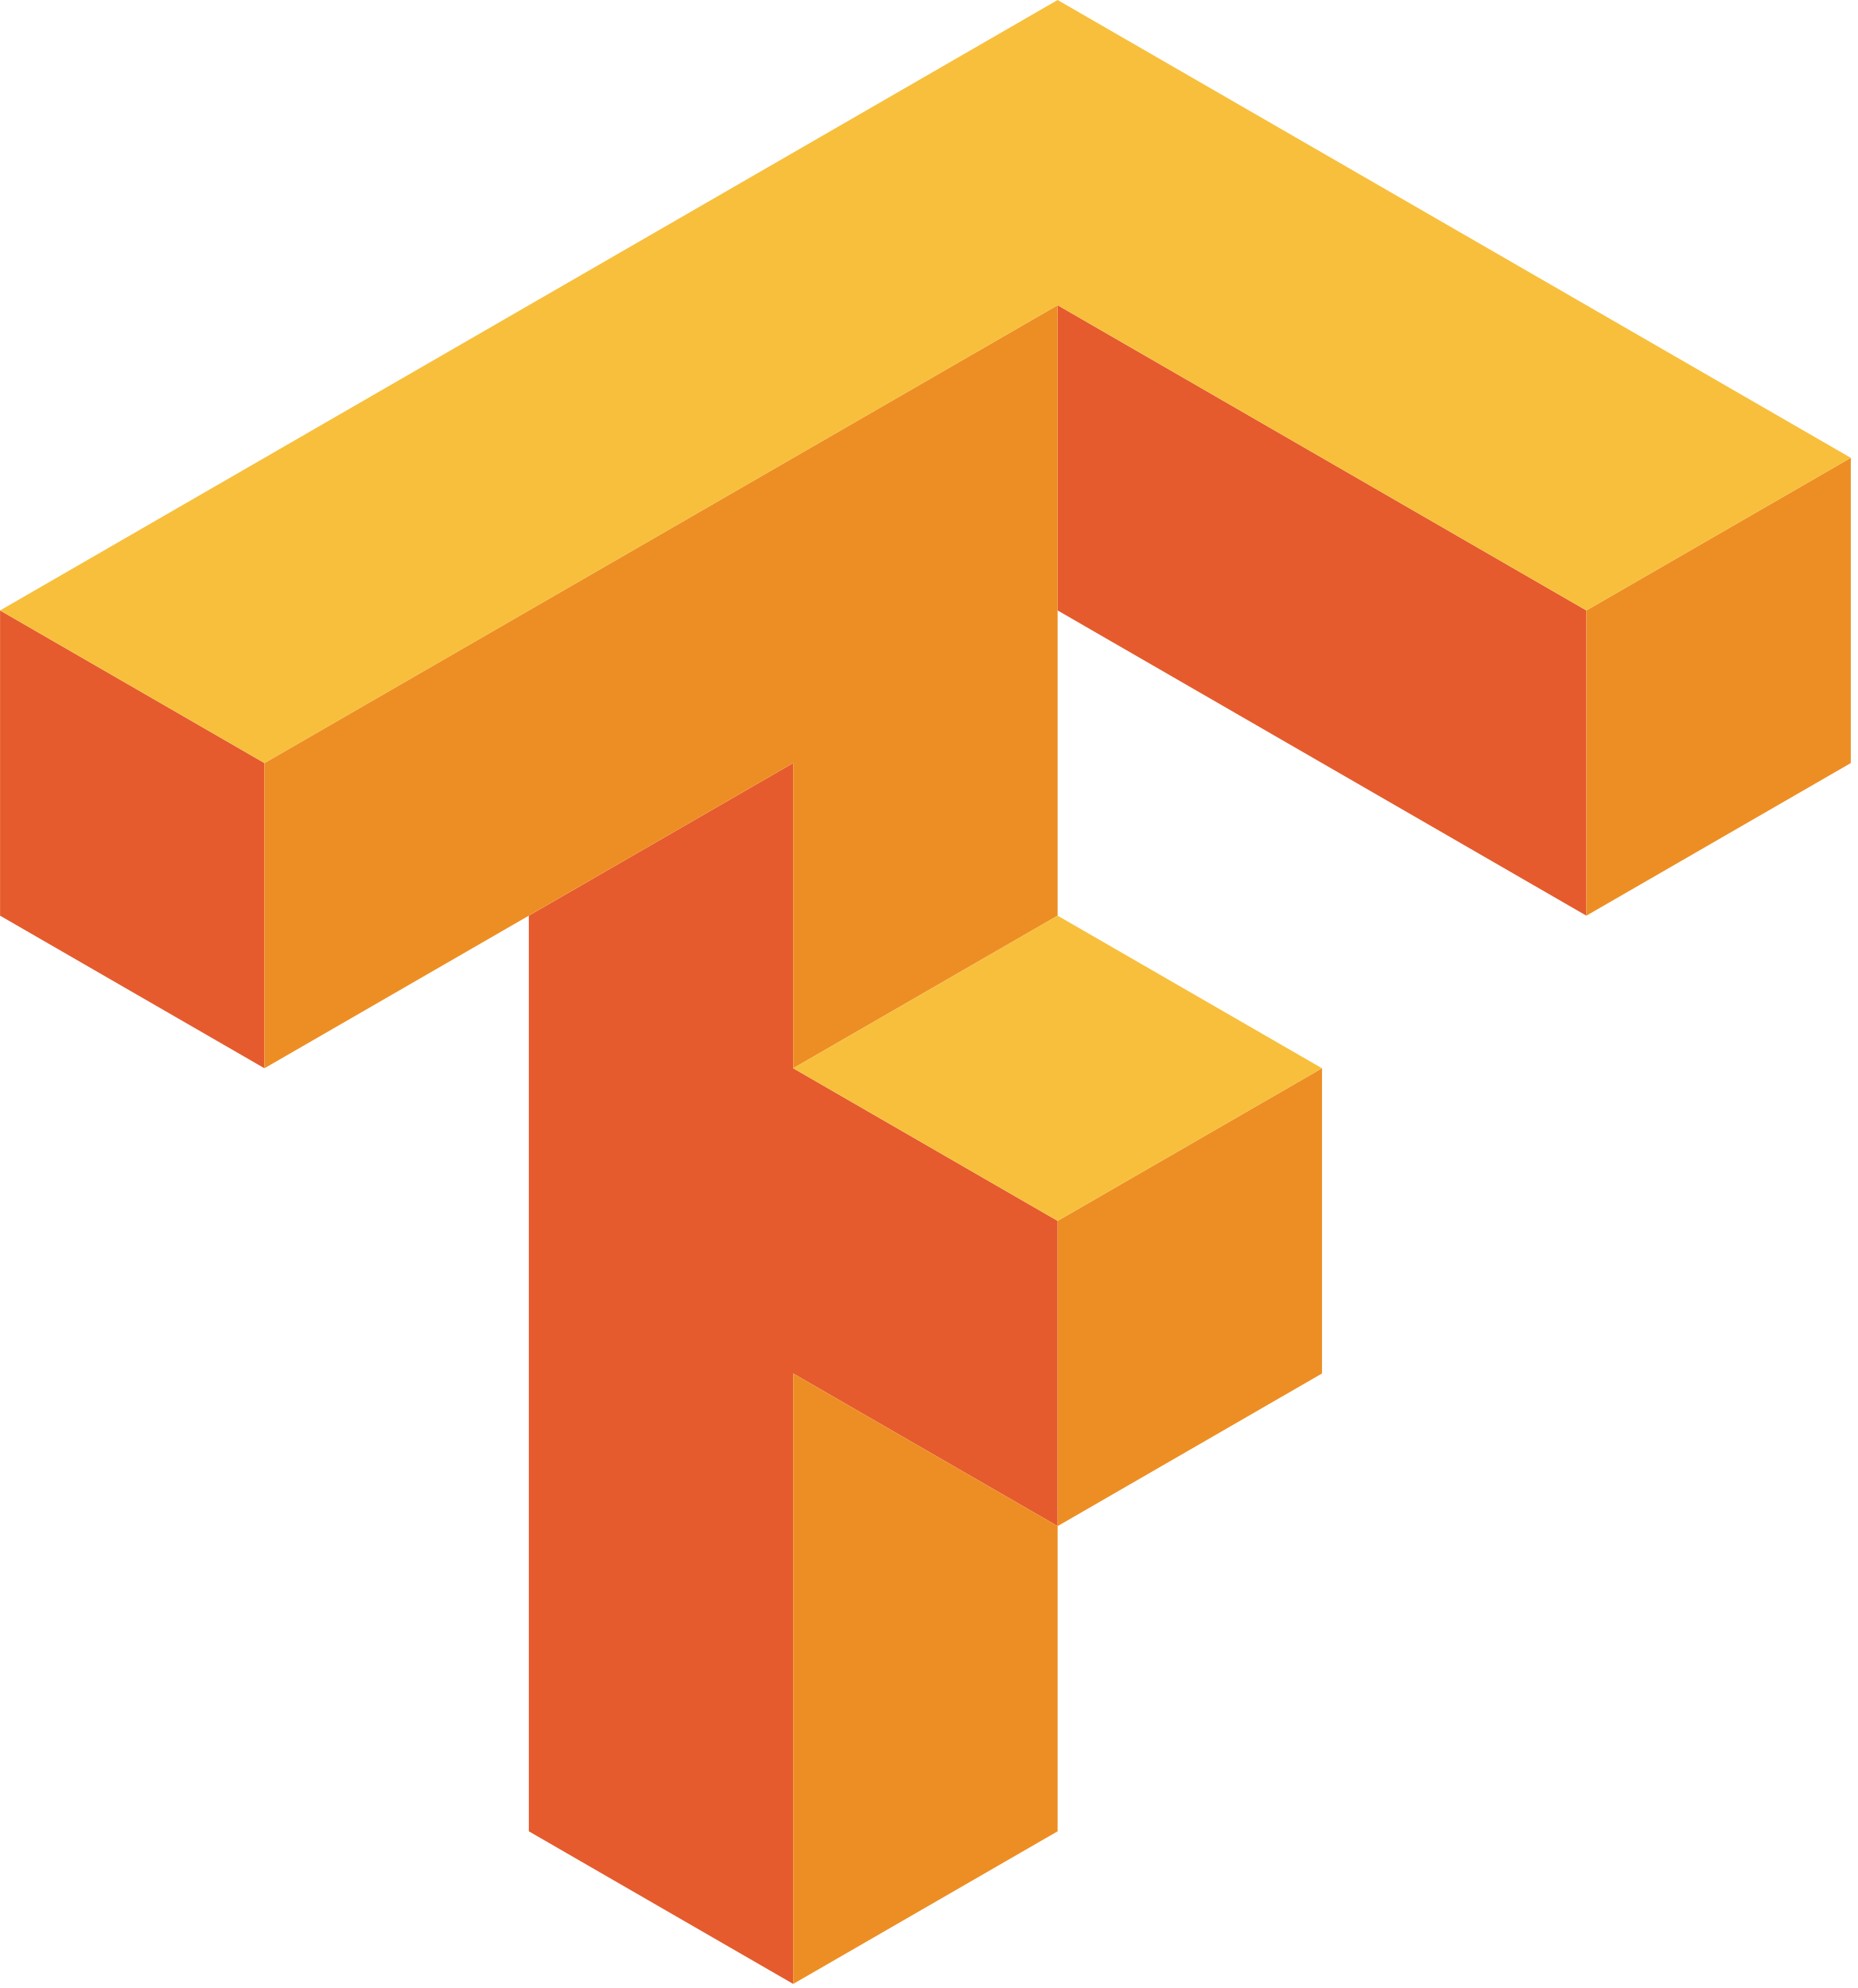
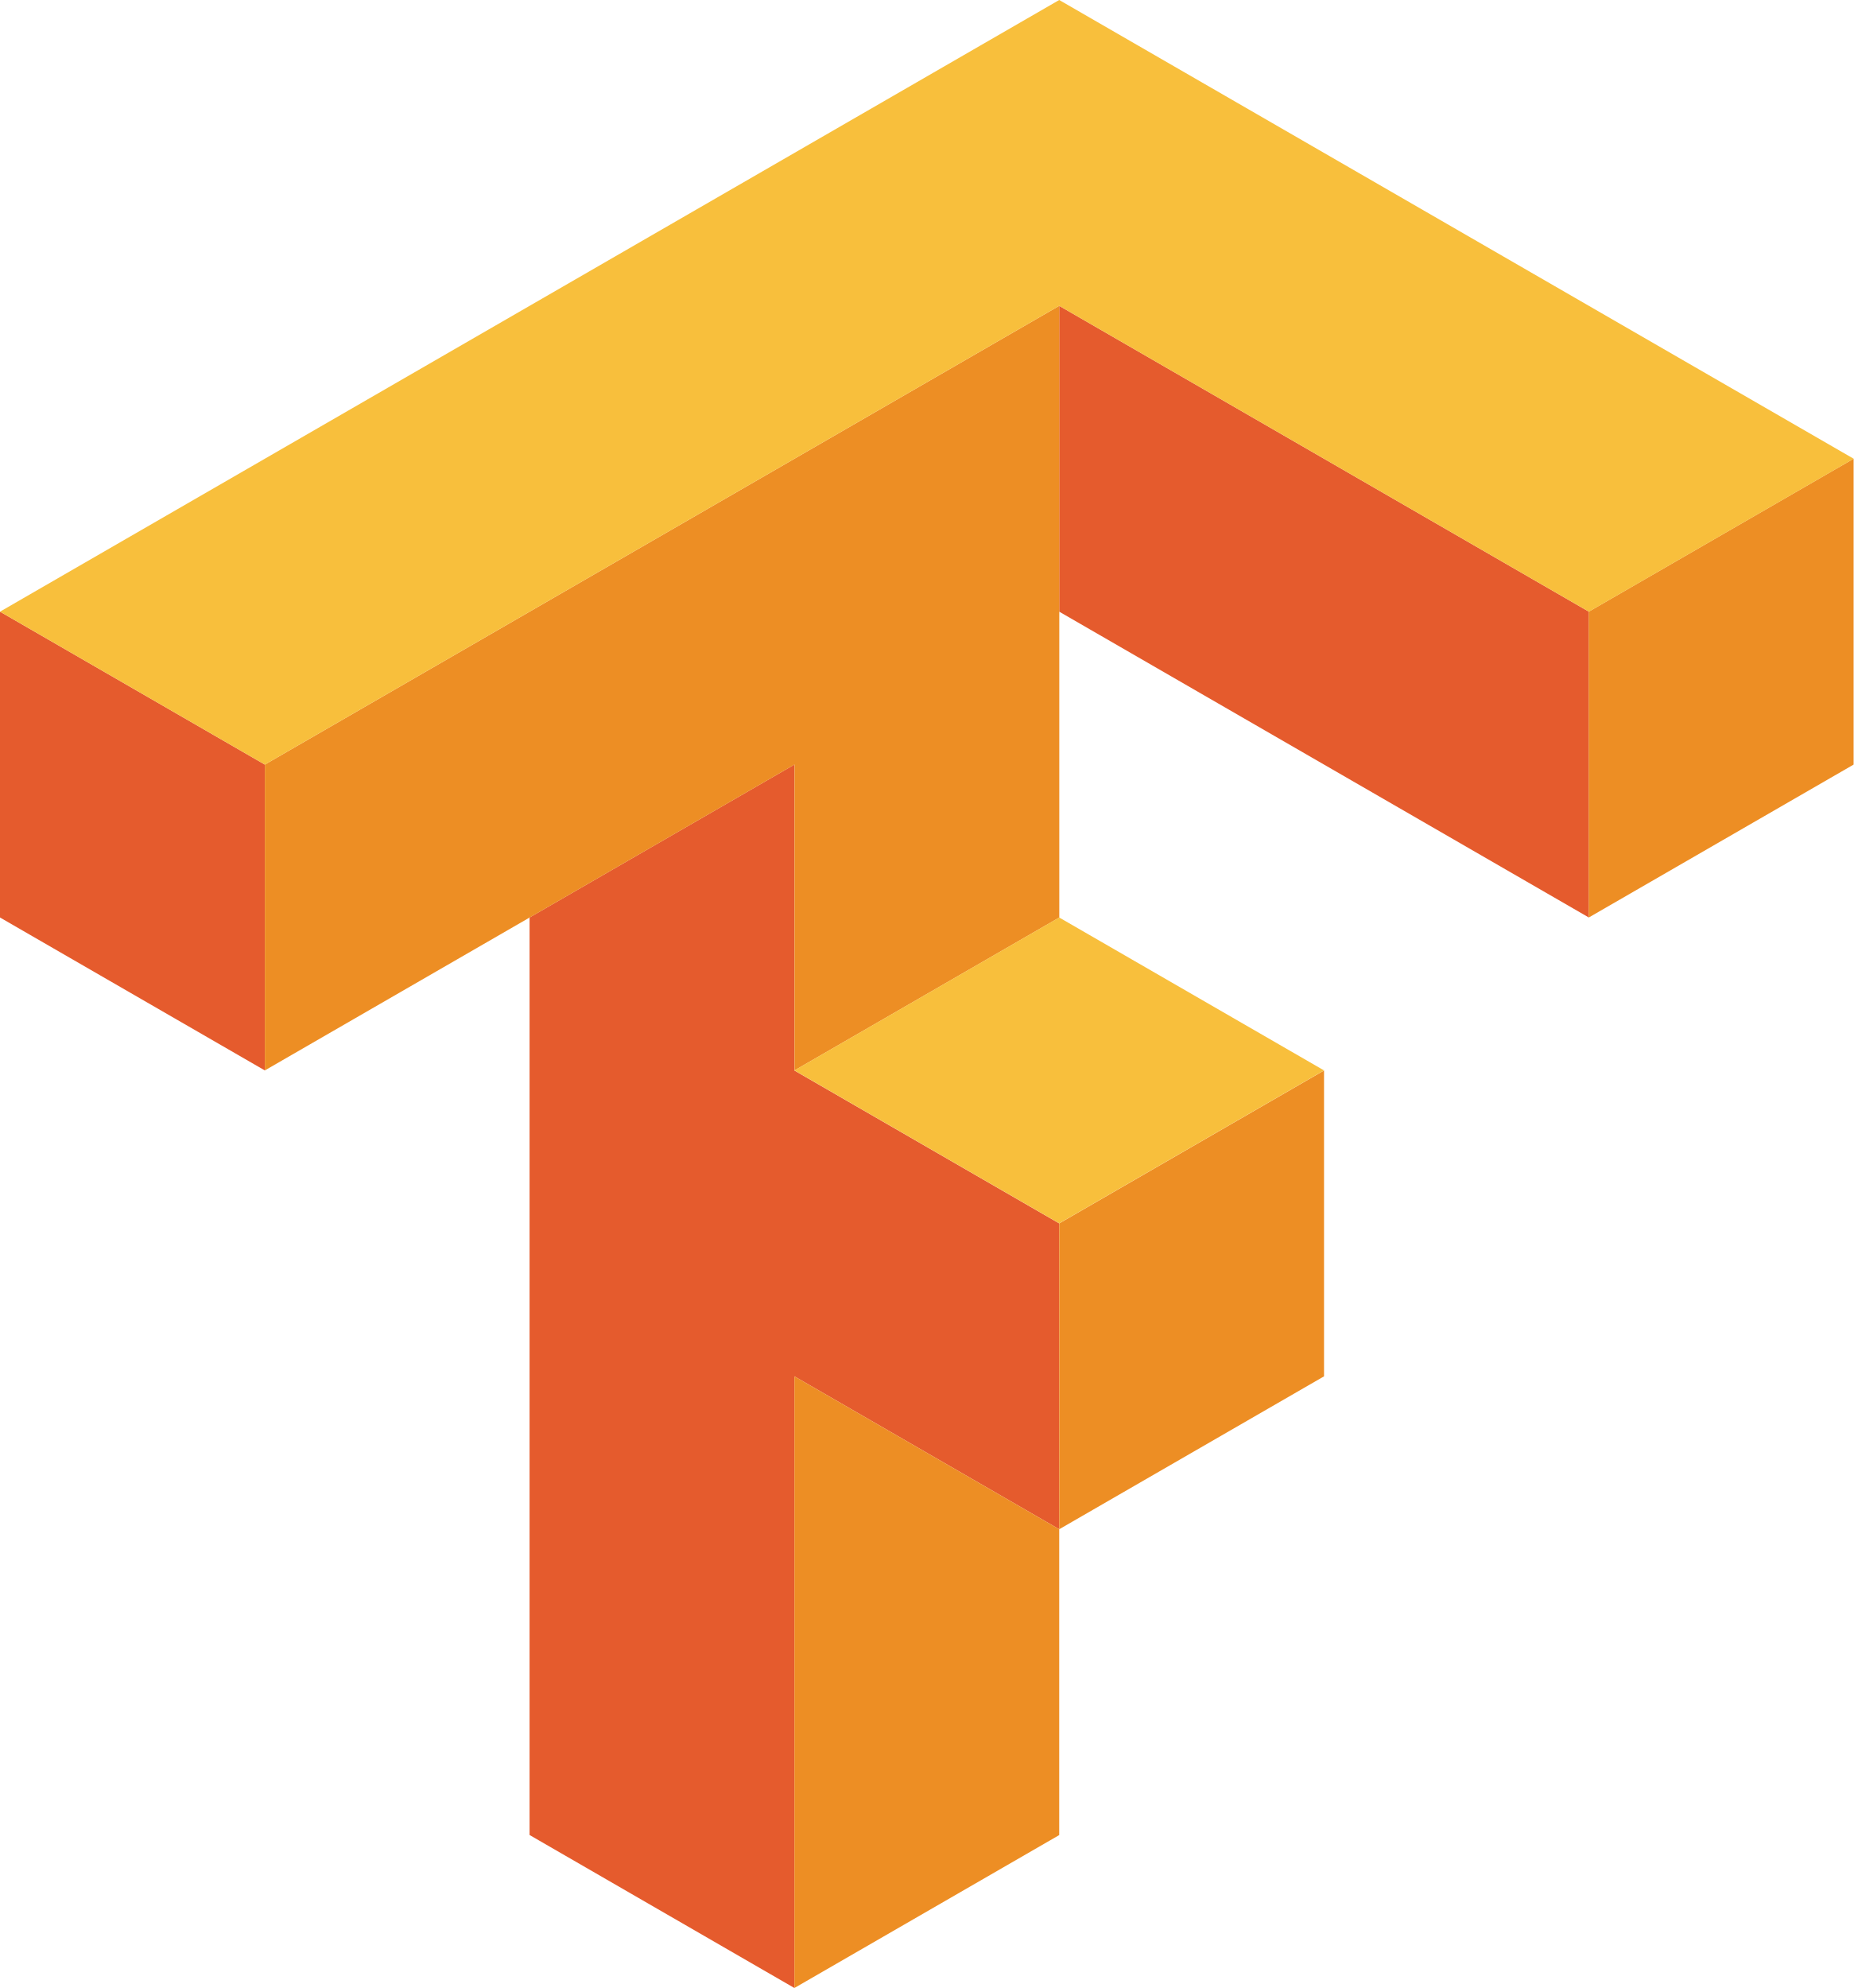
- <svg xmlns="http://www.w3.org/2000/svg" width="44.85" height="48" preserveAspectRatio="xMidYMid meet" viewBox="0 0 256 274" style="-ms-transform: rotate(360deg); -webkit-transform: rotate(360deg); transform: rotate(360deg);">
-   <path d="M145.726 42.065v42.07l72.861 42.07v-42.07l-72.86-42.07zM0 84.135v42.07l36.43 21.03V105.17L0 84.135zm109.291 21.035l-36.43 21.034v126.2l36.43 21.035v-84.135l36.435 21.035v-42.07l-36.435-21.034V105.17z" fill="#E55B2D" />
-   <path d="M145.726 42.065L36.43 105.17v42.065l72.861-42.065v42.065l36.435-21.03v-84.14zM255.022 63.1l-36.435 21.035v42.07l36.435-21.035V63.1zm-72.865 84.135l-36.43 21.035v42.07l36.43-21.036v-42.07zm-36.43 63.104l-36.436-21.035v84.135l36.435-21.035V210.34z" fill="#ED8E24" />
-   <path d="M145.726 0L0 84.135l36.43 21.035 109.296-63.105 72.861 42.07L255.022 63.1 145.726 0zm0 126.204l-36.435 21.03 36.435 21.036 36.43-21.035-36.43-21.03z" fill="#F8BF3C" />
-   <rect x="0" y="0" width="256" height="274" fill="rgba(0, 0, 0, 0)" />
+ <svg xmlns="http://www.w3.org/2000/svg" enable-background="new 0 0 2331.5 2500" viewBox="0 0 2331.5 2500">
+   <path d="m1332.3 384.6v384.6l666.2 384.6v-384.6zm-1332.3 384.6v384.6l333.1 192.3v-384.6zm999.2 192.3-333.1 192.3v1153.8l333.1 192.4v-769.2l333.1 192.3v-384.6l-333.1-192.3z" fill="#e55b2d" />
+   <path d="m1332.3 384.6-999.2 576.9v384.6l666.2-384.6v384.6l333.1-192.3v-769.2zm999.2 192.3-333.1 192.3v384.6l333.1-192.3zm-666.1 769.3-333.1 192.3v384.6l333.1-192.3zm-333.1 576.9-333.1-192.3v769.2l333.1-192.3z" fill="#ed8e24" />
+   <path d="m1332.3 0-1332.3 769.2 333.1 192.3 999.2-576.9 666.2 384.6 333.1-192.3zm0 1153.8-333.1 192.3 333.1 192.3 333.1-192.3z" fill="#f8bf3c" />
</svg>
